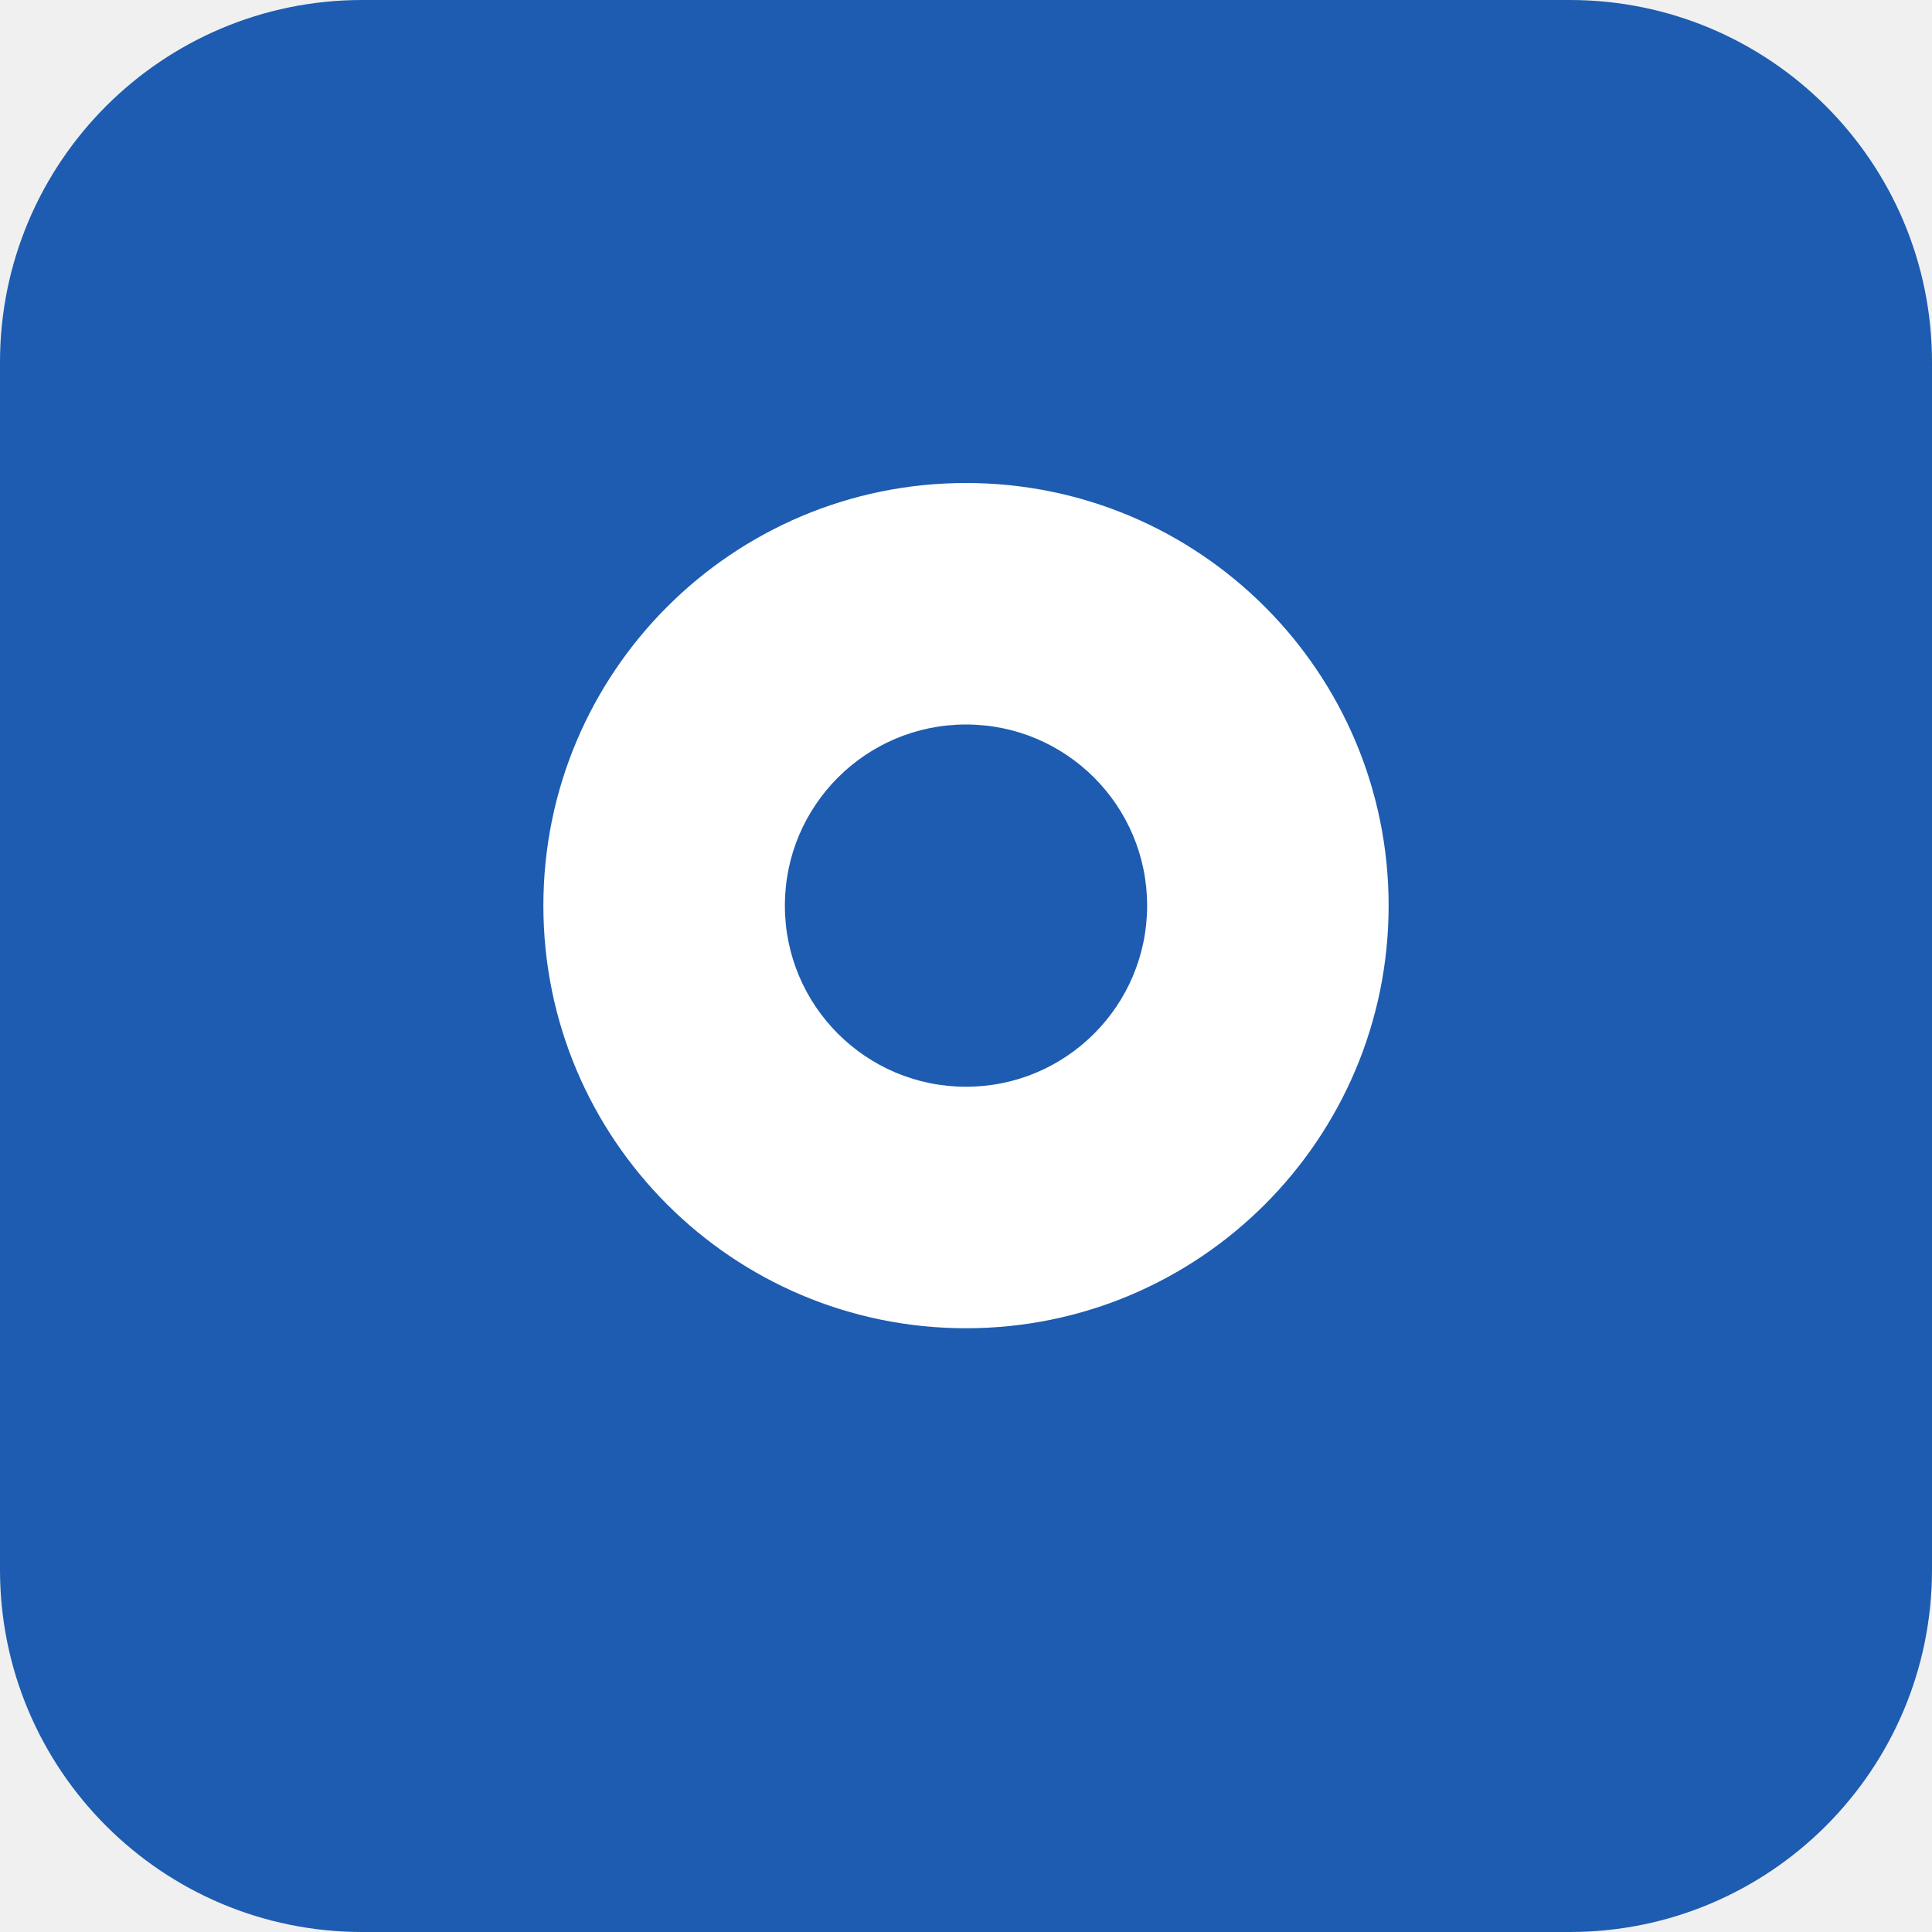
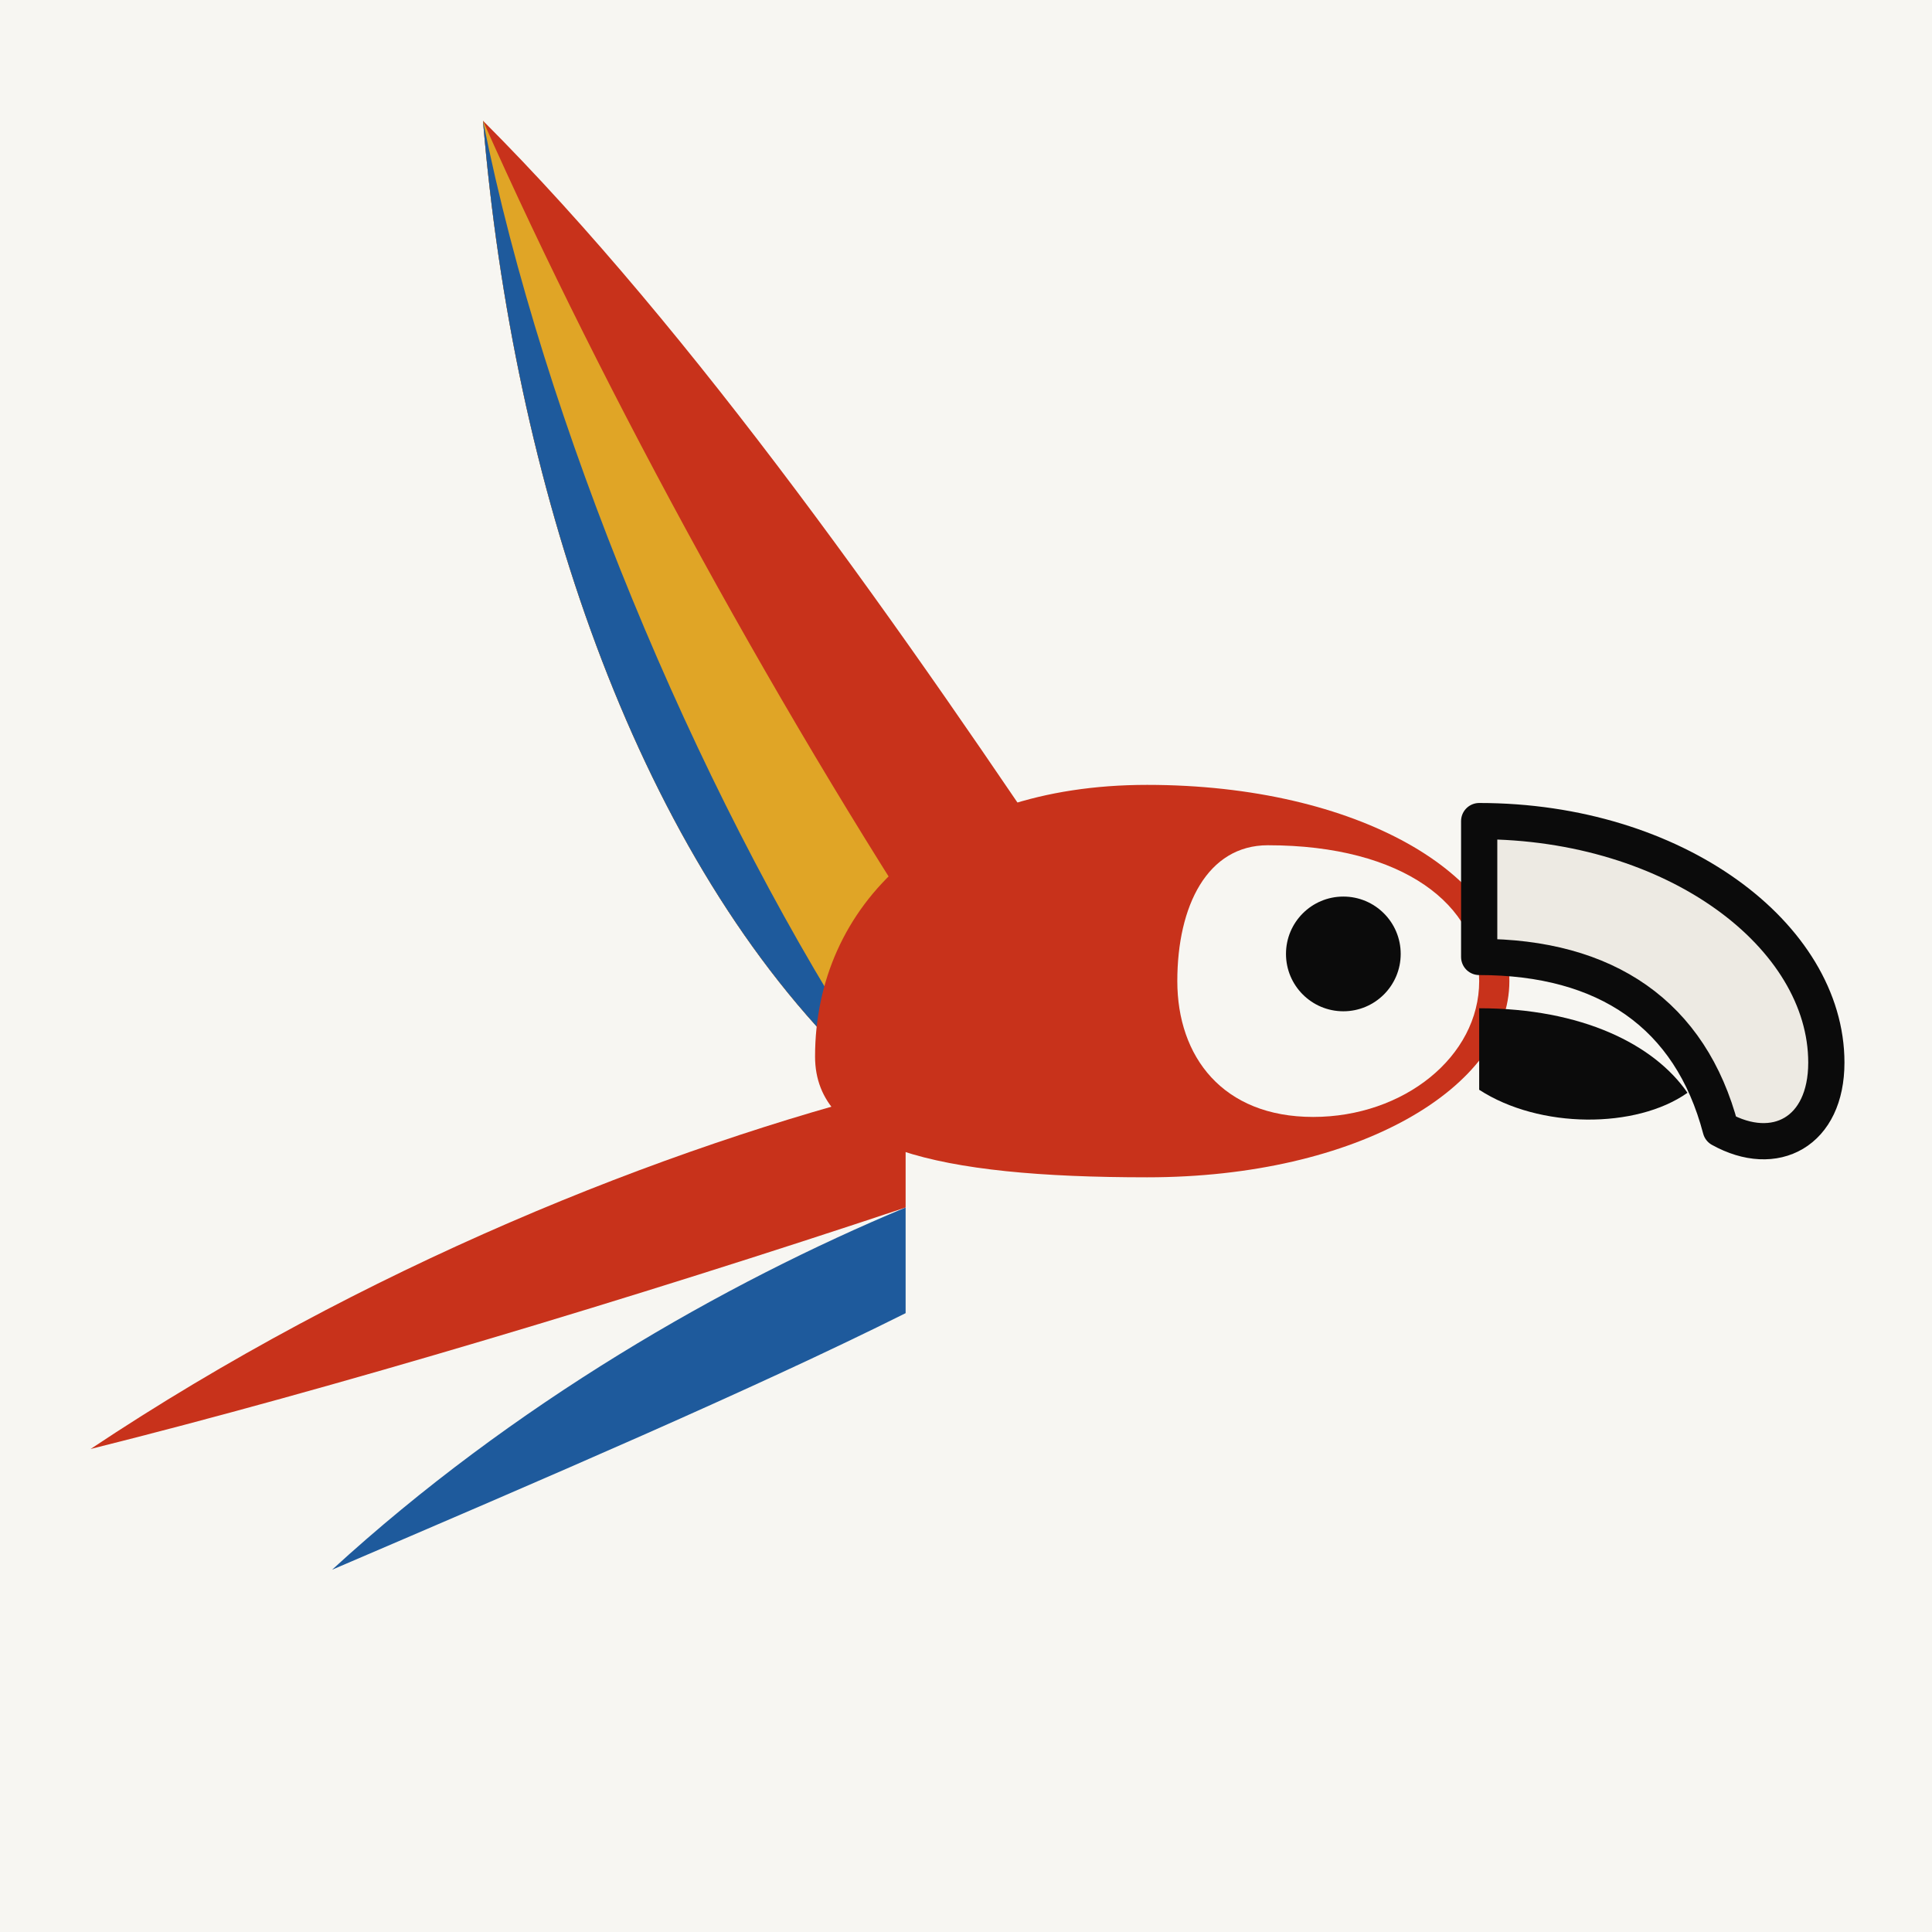
- <svg xmlns="http://www.w3.org/2000/svg" viewBox="0 0 64 64">
-   <rect width="64" height="64" rx="12" fill="#1d5cb0" />
-   <circle cx="32" cy="30" r="14" fill="#fff" />
-   <circle cx="32" cy="30" r="6" fill="#1d5cb0" />
+ <svg xmlns="http://www.w3.org/2000/svg" viewBox="0 0 64 64" role="img" aria-label="GUACA">
+   <rect width="64" height="64" fill="#F7F6F2" />
+   <g stroke-linejoin="round">
+     <path d="M30 36 C22 38 12 42 3 48 C11 46 21 43 30 40 Z" fill="#C8321B" />
+     <path d="M30 40 C24 42.5 17 46.5 11 52 C18 49 25 46 30 43.5 Z" fill="#1E5A9C" />
+     <path d="M36 30 C30 21 23 11 16 4 C17 16 21 28 28 35 C32 37 35 34 36 30 Z" fill="#C8321B" />
+     <path d="M32 33 C26 24 20 13 16 4 C17 16 21 28 28 35 C30 36 31.5 34.8 32 33 Z" fill="#E0A526" />
+     <path d="M28.5 34.6 C23 26 18 14 16 4 C17 16 21 28 28 35 C28.2 35 28.4 34.8 28.5 34.6 Z" fill="#1E5A9C" />
+     <path d="M27 35 C27 30 31 26 38 26 C45 26 50 29 50 32.5 C50 36 45 39 38 39 C31 39 27 38 27 35 Z" fill="#C8321B" />
+     <path d="M42 28 C46.5 28 49 30 49 32.5 C49 35 46.5 37 43.5 37 C40.5 37 39 35 39 32.5 C39 30 40 28 42 28 Z" fill="#F7F6F2" />
+     <circle cx="44.5" cy="31.6" r="1.9" fill="#0B0B0B" />
+     <path d="M49 27.2 C55.5 27.2 60.5 31 60.5 35.2 C60.5 37.5 58.8 38.4 57 37.4 C56 33.6 53.2 31.7 49 31.7 Z" fill="#EDEAE3" stroke="#0B0B0B" stroke-width="1.2" />
+     <path d="M49 33.4 C52.4 33.4 54.8 34.6 55.9 36.2 C54.2 37.4 51 37.4 49 36.1 Z" fill="#0B0B0B" />
+   </g>
</svg>
